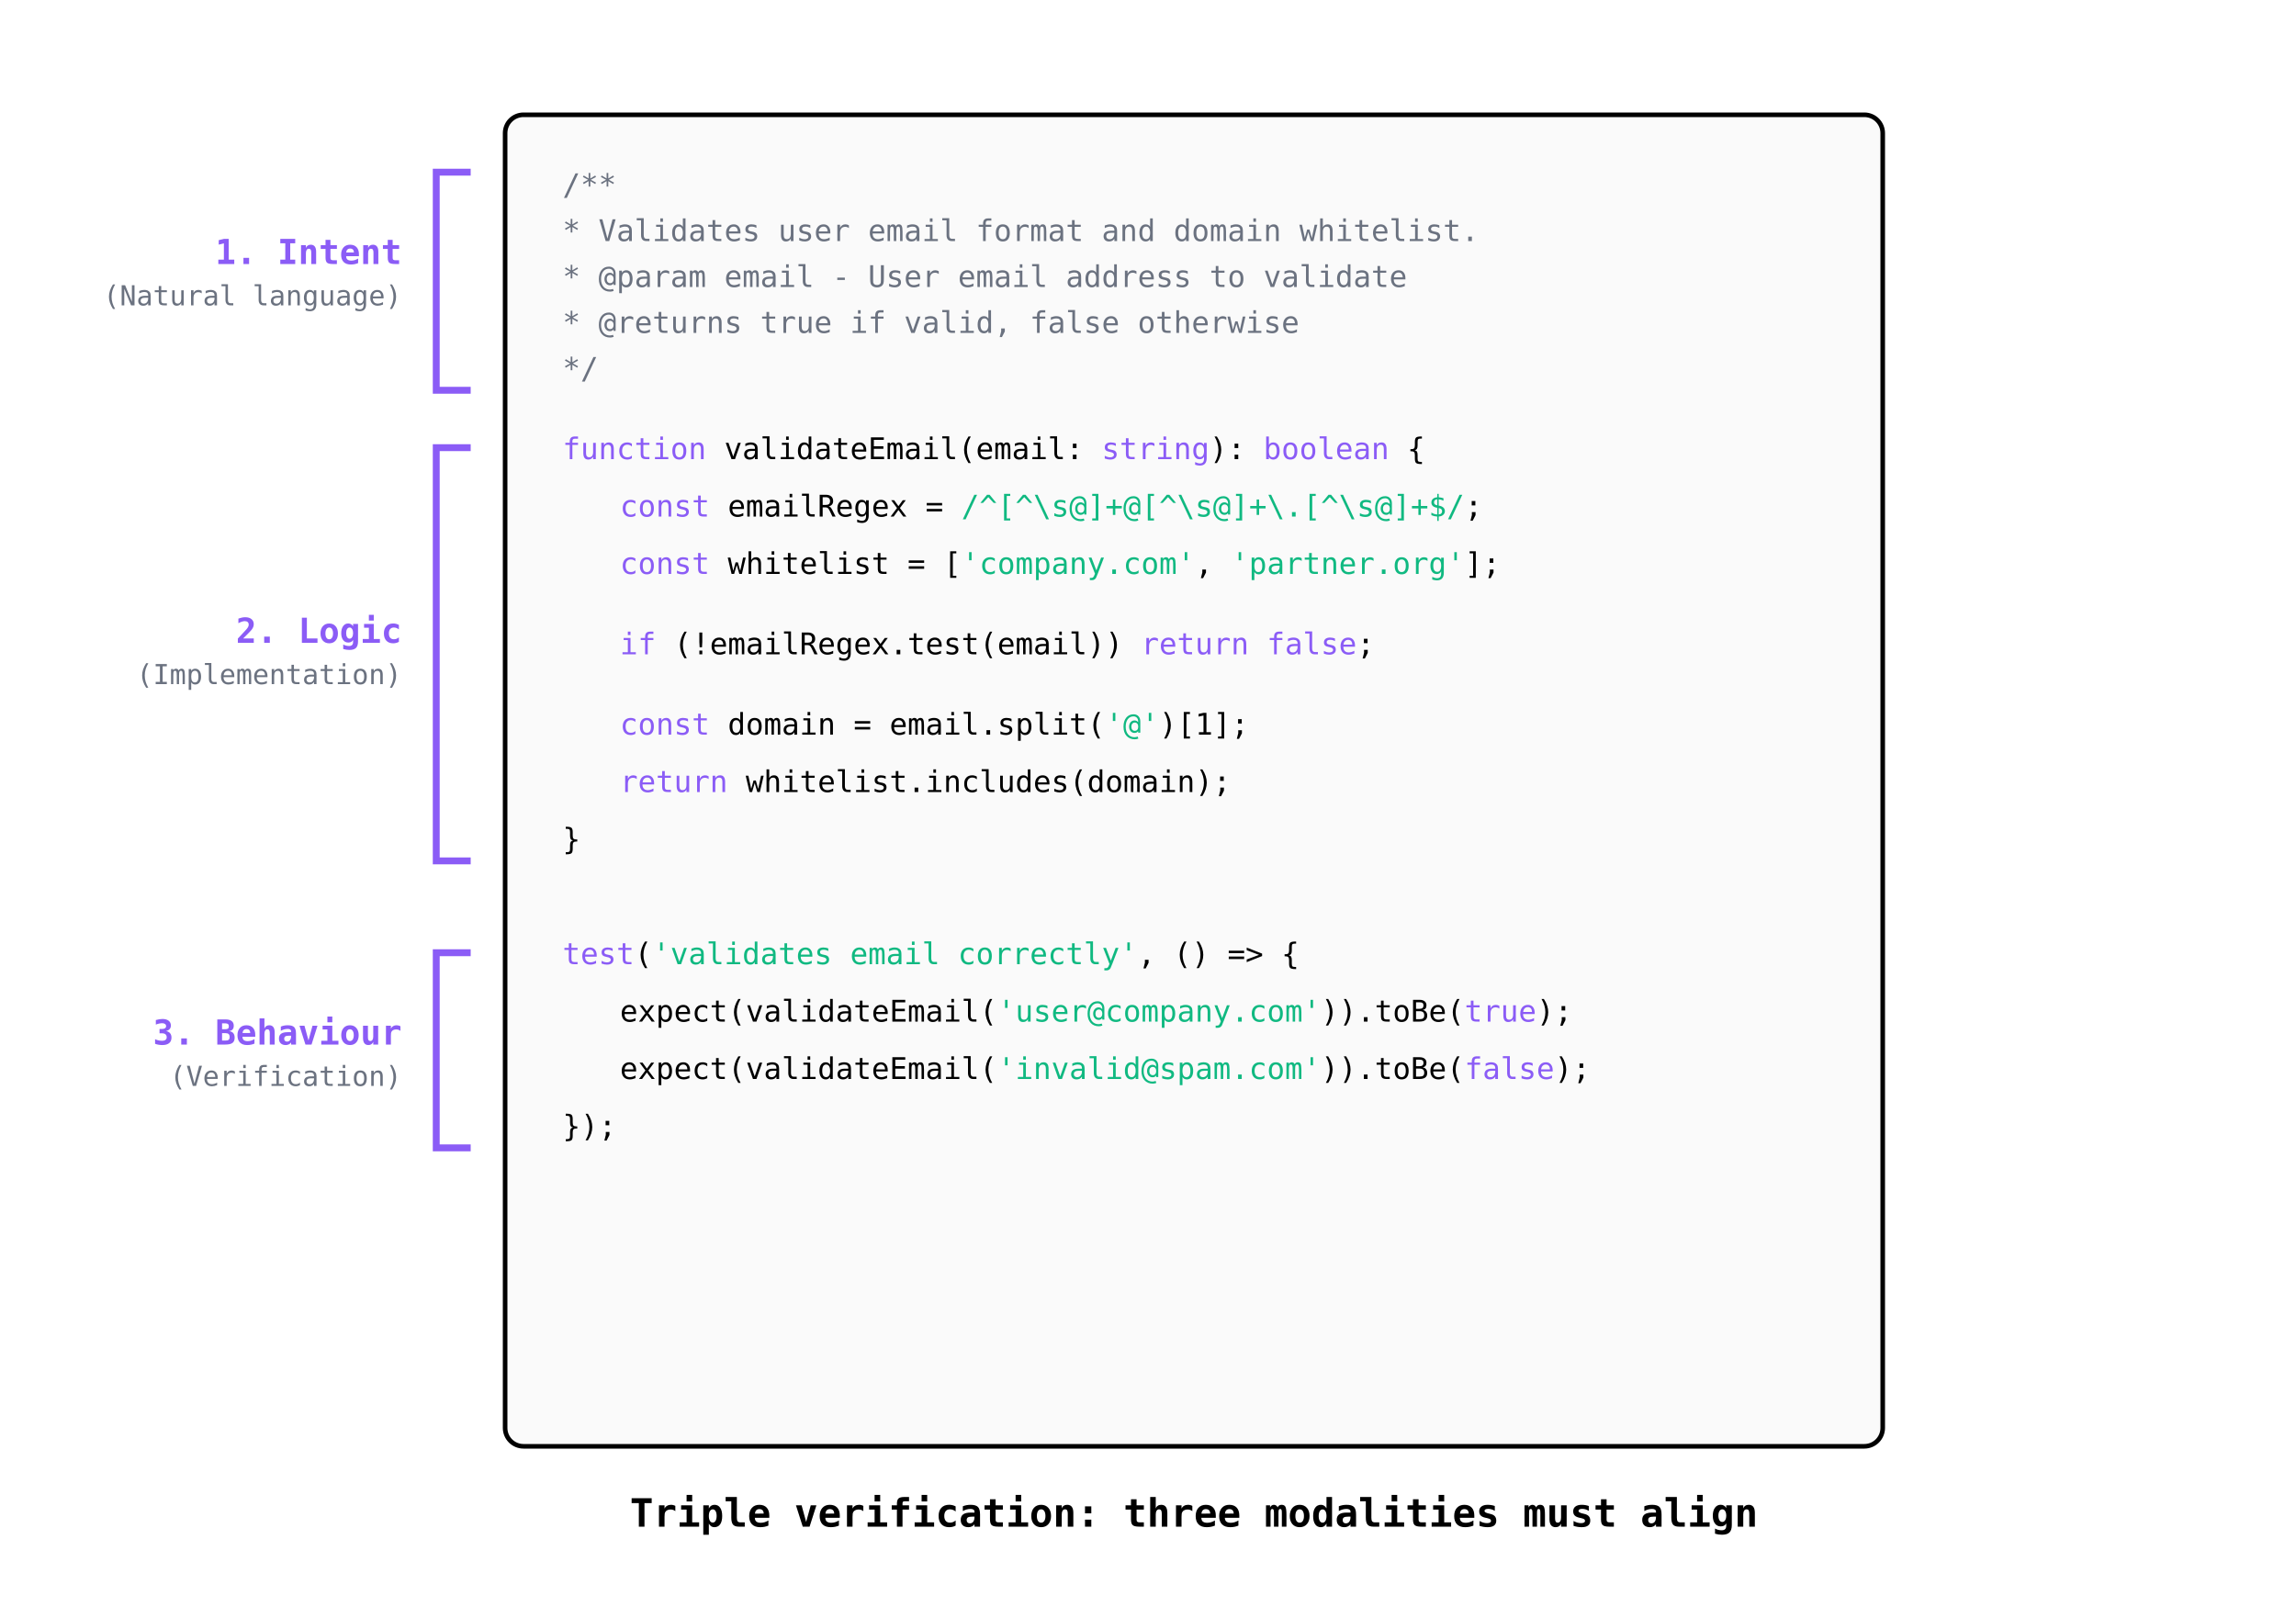
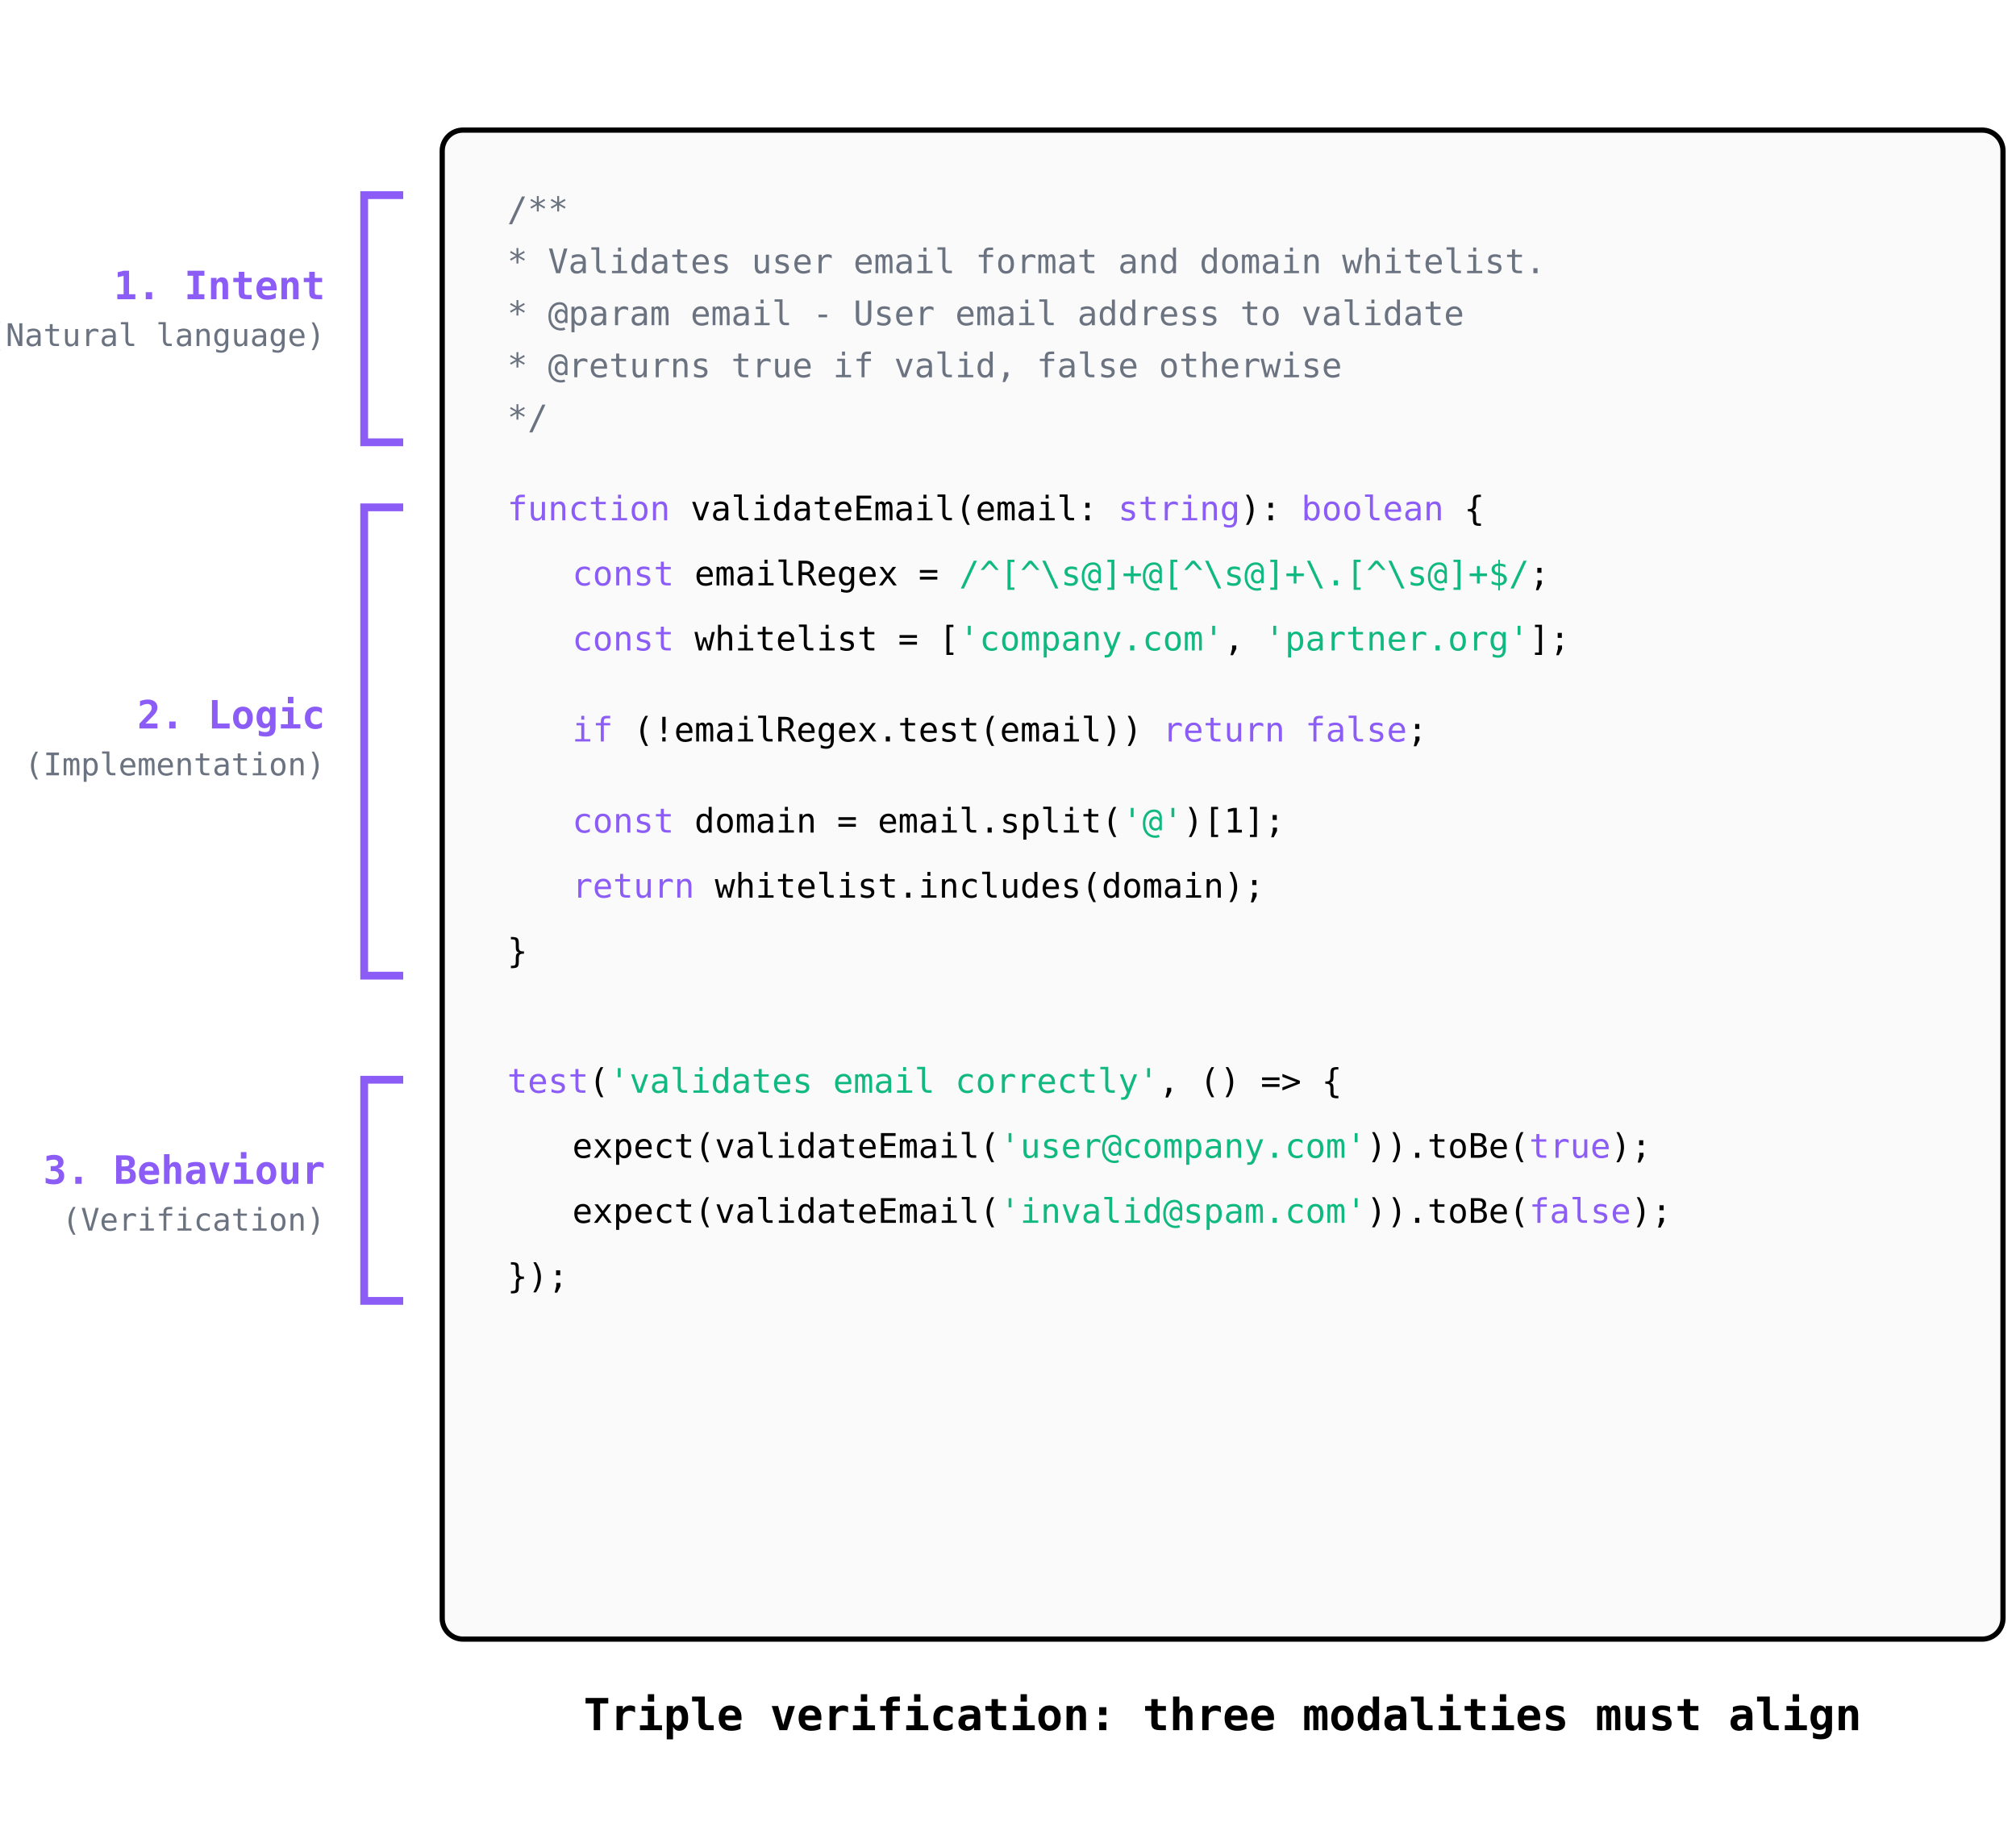
- <svg xmlns="http://www.w3.org/2000/svg" viewBox="0 0 1000 700" role="img" aria-label="Triple verification diagram">
+ <svg xmlns="http://www.w3.org/2000/svg" viewBox="50 0 775 700" role="img" aria-label="Triple verification diagram">
  <defs>
    <style>
      text { font-family: 'Berkeley Mono', monospace; font-size: 14px; fill: currentColor; }
      .code { font-size: 13px; line-height: 1.6; }
      .comment { fill: #6b7280; }
      .keyword { fill: #8b5cf6; font-weight: 500; }
      .string { fill: #10b981; }
      .box { fill: rgba(0, 0, 0, 0.02); stroke: currentColor; stroke-width: 2; rx: 8; }
      .bracket { fill: none; stroke: #8b5cf6; stroke-width: 3; }
      .label { font-size: 15px; font-weight: bold; fill: #8b5cf6; }
      .sublabel { font-size: 12px; fill: #6b7280; }
      .title { font-size: 17px; font-weight: bold; }
    </style>
  </defs>
  <rect class="box" x="220" y="50" width="600" height="580" />
  <text x="245" y="85" class="code comment">/**</text>
  <text x="245" y="105" class="code comment"> * Validates user email format and domain whitelist.</text>
  <text x="245" y="125" class="code comment"> * @param email - User email address to validate</text>
  <text x="245" y="145" class="code comment"> * @returns true if valid, false otherwise</text>
  <text x="245" y="165" class="code comment"> */</text>
  <text x="245" y="200" class="code">
    <tspan class="keyword">function</tspan> validateEmail(email: <tspan class="keyword">string</tspan>): <tspan class="keyword">boolean</tspan> {</text>
  <text x="270" y="225" class="code">
    <tspan class="keyword">const</tspan> emailRegex = <tspan class="string">/^[^\s@]+@[^\s@]+\.[^\s@]+$/</tspan>;</text>
  <text x="270" y="250" class="code">
    <tspan class="keyword">const</tspan> whitelist = [<tspan class="string">'company.com'</tspan>, <tspan class="string">'partner.org'</tspan>];</text>
  <text x="270" y="285" class="code">
    <tspan class="keyword">if</tspan> (!emailRegex.test(email)) <tspan class="keyword">return false</tspan>;</text>
  <text x="270" y="320" class="code">
    <tspan class="keyword">const</tspan> domain = email.split(<tspan class="string">'@'</tspan>)[1];</text>
  <text x="270" y="345" class="code">
    <tspan class="keyword">return</tspan> whitelist.includes(domain);</text>
  <text x="245" y="370" class="code">}</text>
  <text x="245" y="420" class="code">
    <tspan class="keyword">test</tspan>(<tspan class="string">'validates email correctly'</tspan>, () =&gt; {</text>
  <text x="270" y="445" class="code">expect(validateEmail(<tspan class="string">'user@company.com'</tspan>)).toBe(<tspan class="keyword">true</tspan>);</text>
  <text x="270" y="470" class="code">expect(validateEmail(<tspan class="string">'invalid@spam.com'</tspan>)).toBe(<tspan class="keyword">false</tspan>);</text>
  <text x="245" y="495" class="code">});</text>
  <path class="bracket" d="M 205 75 L 190 75 L 190 170 L 205 170" />
  <path class="bracket" d="M 205 195 L 190 195 L 190 375 L 205 375" />
  <path class="bracket" d="M 205 415 L 190 415 L 190 500 L 205 500" />
  <text x="175" y="115" text-anchor="end" class="label">1. Intent</text>
  <text x="175" y="133" text-anchor="end" class="sublabel">(Natural language)</text>
  <text x="175" y="280" text-anchor="end" class="label">2. Logic</text>
  <text x="175" y="298" text-anchor="end" class="sublabel">(Implementation)</text>
  <text x="175" y="455" text-anchor="end" class="label">3. Behaviour</text>
  <text x="175" y="473" text-anchor="end" class="sublabel">(Verification)</text>
  <text x="520" y="665" text-anchor="middle" class="title">
    Triple verification: three modalities must align
  </text>
</svg>
